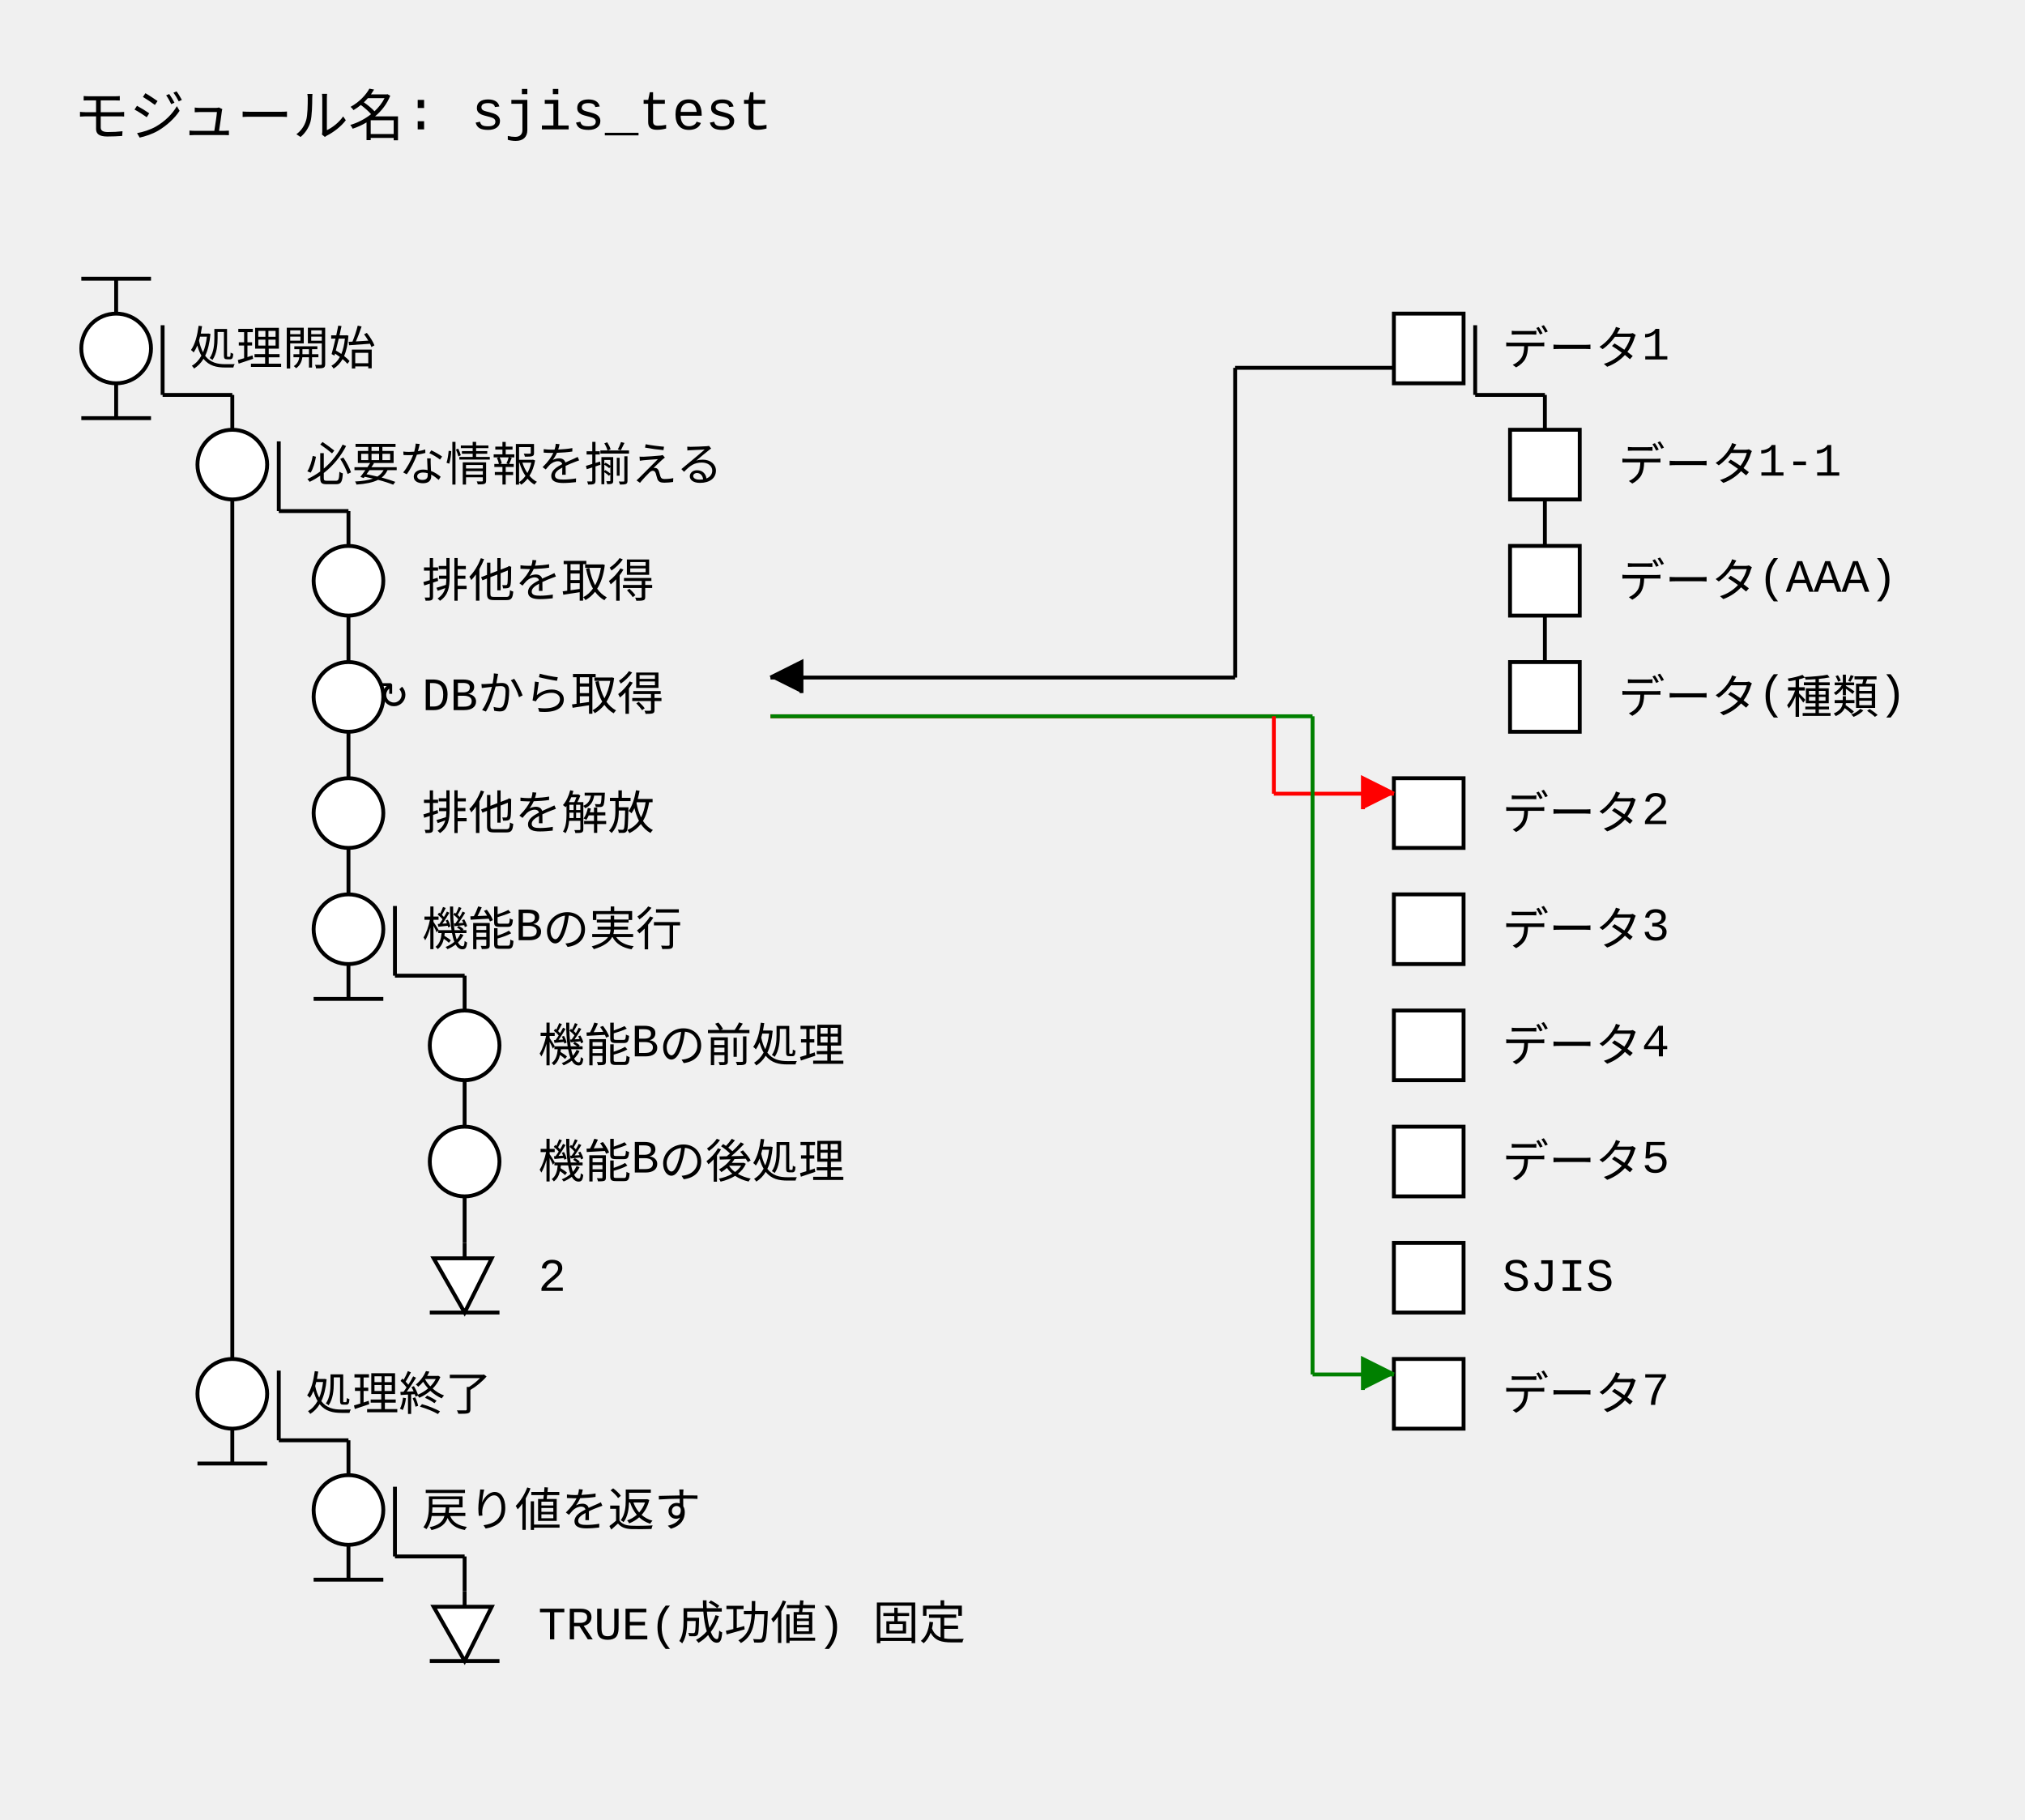
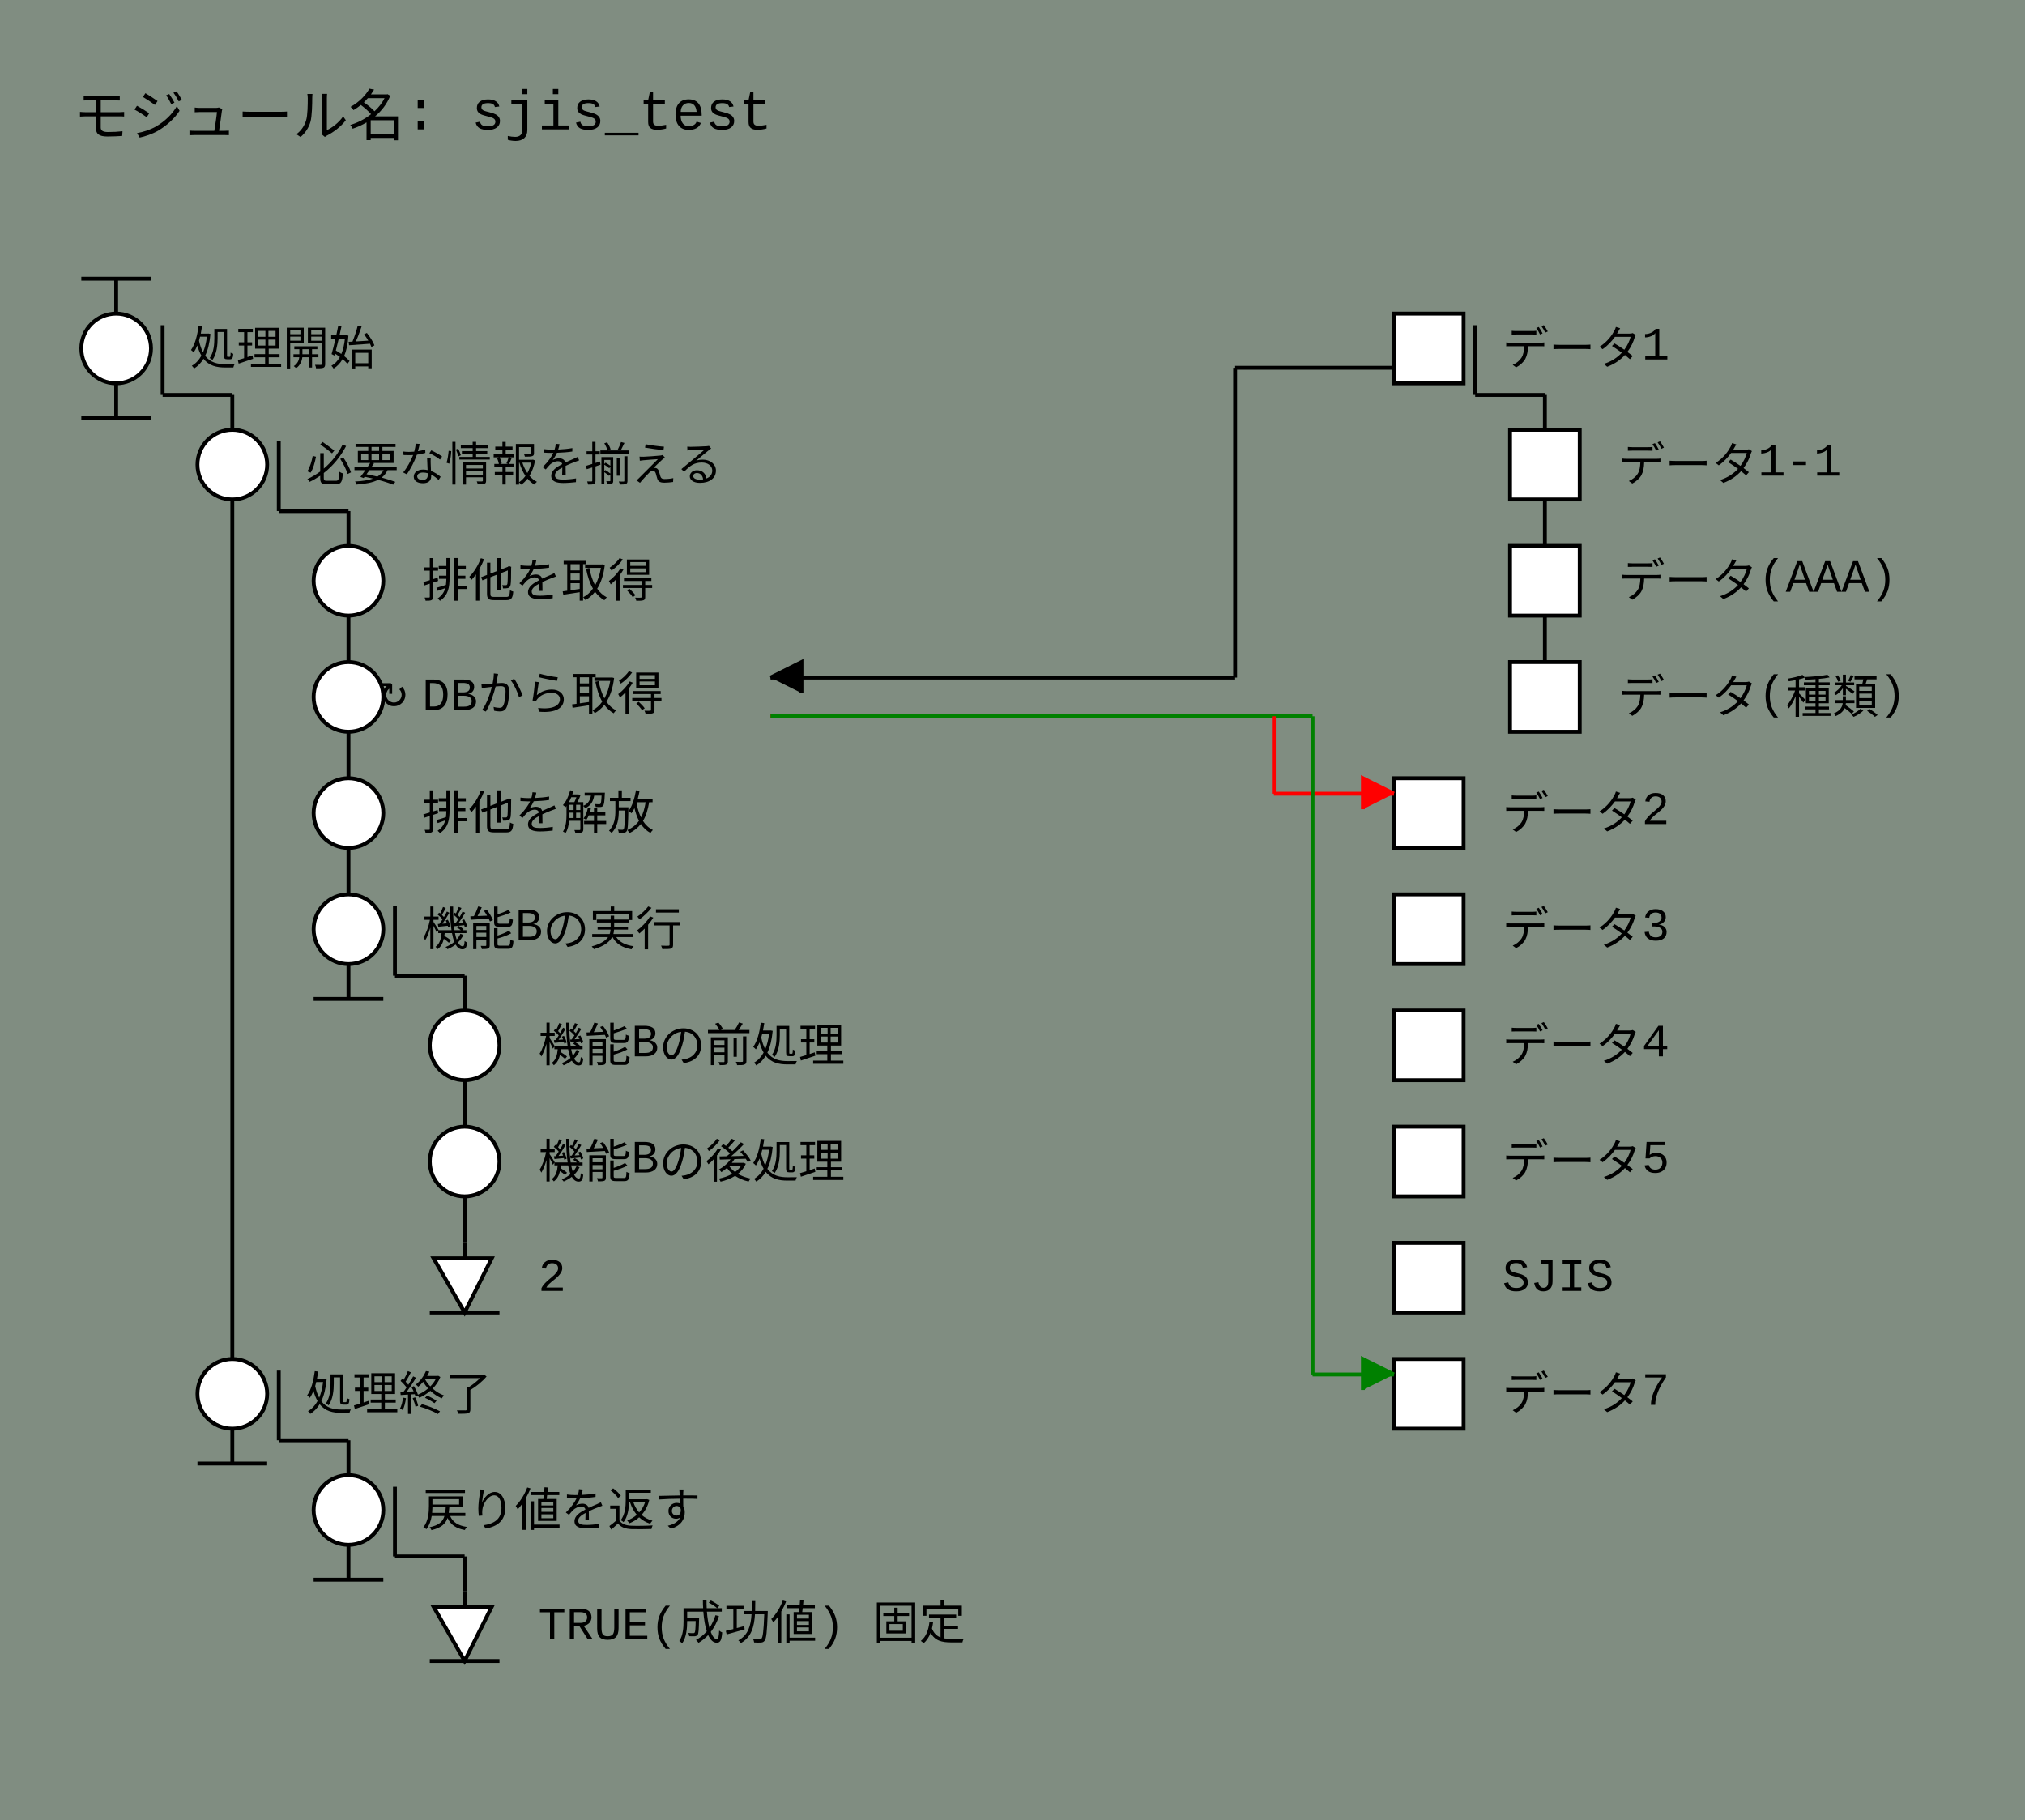
<svg xmlns="http://www.w3.org/2000/svg" width="523" height="470" style="background-color: #808d81">
+   <rect x="0" y="0" width="523" height="470" fill="#808d81" stroke="#808d81" />
  <text x="19" y="30" text-anchor="start" dominant-baseline="middle" font-family="Consolas, Meiryo UI, Courier New, monospace" font-size="120%" rotate="0">モジュール名: sjis_test</text>
  <circle cx="30" cy="90" r="9" fill="white" stroke="black" />
  <text x="49" y="90" text-anchor="start" dominant-baseline="middle" font-family="Consolas, Meiryo UI, Courier New, monospace" font-size="100%" rotate="0">処理開始</text>
  <line x1="30" y1="72" x2="30" y2="81" stroke="black" />
  <line x1="21" y1="72" x2="39" y2="72" stroke="black" />
  <line x1="30" y1="99" x2="30" y2="108" stroke="black" />
  <line x1="21" y1="108" x2="39" y2="108" stroke="black" />
  <circle cx="60" cy="120" r="9" fill="white" stroke="black" />
  <text x="79" y="120" text-anchor="start" dominant-baseline="middle" font-family="Consolas, Meiryo UI, Courier New, monospace" font-size="100%" rotate="0">必要な情報を揃える</text>
  <line x1="60" y1="102" x2="60" y2="111" stroke="black" />
  <line x1="42" y1="102" x2="60" y2="102" stroke="black" />
  <line x1="42" y1="84" x2="42" y2="102" stroke="black" />
  <circle cx="90" cy="150" r="9" fill="white" stroke="black" />
  <text x="109" y="150" text-anchor="start" dominant-baseline="middle" font-family="Consolas, Meiryo UI, Courier New, monospace" font-size="100%" rotate="0">排他を取得</text>
  <line x1="90" y1="132" x2="90" y2="141" stroke="black" />
  <line x1="72" y1="132" x2="90" y2="132" stroke="black" />
  <line x1="72" y1="114" x2="72" y2="132" stroke="black" />
  <circle cx="90" cy="180" r="9" fill="white" stroke="black" />
  <text x="98" y="179" text-anchor="start" dominant-baseline="middle" font-family="Consolas, Meiryo UI, Courier New, monospace" font-size="100%" rotate="240">↻</text>
  <text x="109" y="180" text-anchor="start" dominant-baseline="middle" font-family="Consolas, Meiryo UI, Courier New, monospace" font-size="100%" rotate="0">DBから取得</text>
  <line x1="90" y1="159" x2="90" y2="171" stroke="black" />
  <circle cx="90" cy="210" r="9" fill="white" stroke="black" />
  <text x="109" y="210" text-anchor="start" dominant-baseline="middle" font-family="Consolas, Meiryo UI, Courier New, monospace" font-size="100%" rotate="0">排他を解放</text>
  <line x1="90" y1="189" x2="90" y2="201" stroke="black" />
  <circle cx="90" cy="240" r="9" fill="white" stroke="black" />
  <text x="109" y="240" text-anchor="start" dominant-baseline="middle" font-family="Consolas, Meiryo UI, Courier New, monospace" font-size="100%" rotate="0">機能Bの実行</text>
  <line x1="90" y1="219" x2="90" y2="231" stroke="black" />
  <line x1="90" y1="249" x2="90" y2="258" stroke="black" />
  <line x1="81" y1="258" x2="99" y2="258" stroke="black" />
  <circle cx="120" cy="270" r="9" fill="white" stroke="black" />
  <text x="139" y="270" text-anchor="start" dominant-baseline="middle" font-family="Consolas, Meiryo UI, Courier New, monospace" font-size="100%" rotate="0">機能Bの前処理</text>
  <line x1="120" y1="252" x2="120" y2="261" stroke="black" />
  <line x1="102" y1="252" x2="120" y2="252" stroke="black" />
  <line x1="102" y1="234" x2="102" y2="252" stroke="black" />
  <circle cx="120" cy="300" r="9" fill="white" stroke="black" />
  <text x="139" y="300" text-anchor="start" dominant-baseline="middle" font-family="Consolas, Meiryo UI, Courier New, monospace" font-size="100%" rotate="0">機能Bの後処理</text>
  <line x1="120" y1="279" x2="120" y2="291" stroke="black" />
  <line x1="120" y1="321" x2="120" y2="330" stroke="black" />
  <polygon points="120 339 112 325 127 325" fill="white" stroke="black" />
  <line x1="111" y1="339" x2="129" y2="339" stroke="black" />
  <text x="139" y="330" text-anchor="start" dominant-baseline="middle" font-family="Consolas, Meiryo UI, Courier New, monospace" font-size="100%" rotate="0">2</text>
  <line x1="120" y1="309" x2="120" y2="321" stroke="black" />
  <circle cx="60" cy="360" r="9" fill="white" stroke="black" />
  <text x="79" y="360" text-anchor="start" dominant-baseline="middle" font-family="Consolas, Meiryo UI, Courier New, monospace" font-size="100%" rotate="0">処理終了</text>
  <line x1="60" y1="129" x2="60" y2="351" stroke="black" />
  <line x1="60" y1="369" x2="60" y2="378" stroke="black" />
  <line x1="51" y1="378" x2="69" y2="378" stroke="black" />
  <circle cx="90" cy="390" r="9" fill="white" stroke="black" />
  <text x="109" y="390" text-anchor="start" dominant-baseline="middle" font-family="Consolas, Meiryo UI, Courier New, monospace" font-size="100%" rotate="0">戻り値を返す</text>
  <line x1="90" y1="399" x2="90" y2="408" stroke="black" />
  <line x1="81" y1="408" x2="99" y2="408" stroke="black" />
  <line x1="90" y1="372" x2="90" y2="381" stroke="black" />
  <line x1="72" y1="372" x2="90" y2="372" stroke="black" />
  <line x1="72" y1="354" x2="72" y2="372" stroke="black" />
  <line x1="120" y1="411" x2="120" y2="420" stroke="black" />
  <polygon points="120 429 112 415 127 415" fill="white" stroke="black" />
  <line x1="111" y1="429" x2="129" y2="429" stroke="black" />
  <text x="139" y="420" text-anchor="start" dominant-baseline="middle" font-family="Consolas, Meiryo UI, Courier New, monospace" font-size="100%" rotate="0">TRUE(成功値) 固定</text>
  <line x1="120" y1="402" x2="120" y2="411" stroke="black" />
  <line x1="102" y1="402" x2="120" y2="402" stroke="black" />
  <line x1="102" y1="384" x2="102" y2="402" stroke="black" />
  <line x1="199" y1="175" x2="319" y2="175" stroke="black" />
  <path d="M 199 175 L 207 171 L 207 179" stroke="black" fill="black" />
  <line x1="199" y1="185" x2="329" y2="185" stroke="red" />
  <line x1="199" y1="185" x2="339" y2="185" stroke="green" />
  <rect x="360" y="81" width="18" height="18" fill="white" stroke="black" />
  <text x="388" y="90" text-anchor="start" dominant-baseline="middle" font-family="Consolas, Meiryo UI, Courier New, monospace" font-size="100%" rotate="0">データ1</text>
  <rect x="390" y="111" width="18" height="18" fill="white" stroke="black" />
  <text x="418" y="120" text-anchor="start" dominant-baseline="middle" font-family="Consolas, Meiryo UI, Courier New, monospace" font-size="100%" rotate="0">データ1-1</text>
  <line x1="399" y1="102" x2="399" y2="111" stroke="black" />
  <line x1="381" y1="102" x2="399" y2="102" stroke="black" />
  <line x1="381" y1="84" x2="381" y2="102" stroke="black" />
  <rect x="390" y="141" width="18" height="18" fill="white" stroke="black" />
  <text x="418" y="150" text-anchor="start" dominant-baseline="middle" font-family="Consolas, Meiryo UI, Courier New, monospace" font-size="100%" rotate="0">データ(AAA)</text>
  <line x1="399" y1="129" x2="399" y2="141" stroke="black" />
  <rect x="390" y="171" width="18" height="18" fill="white" stroke="black" />
  <text x="418" y="180" text-anchor="start" dominant-baseline="middle" font-family="Consolas, Meiryo UI, Courier New, monospace" font-size="100%" rotate="0">データ(種類)</text>
  <line x1="399" y1="159" x2="399" y2="171" stroke="black" />
  <rect x="360" y="201" width="18" height="18" fill="white" stroke="black" />
  <text x="388" y="210" text-anchor="start" dominant-baseline="middle" font-family="Consolas, Meiryo UI, Courier New, monospace" font-size="100%" rotate="0">データ2</text>
  <rect x="360" y="231" width="18" height="18" fill="white" stroke="black" />
  <text x="388" y="240" text-anchor="start" dominant-baseline="middle" font-family="Consolas, Meiryo UI, Courier New, monospace" font-size="100%" rotate="0">データ3</text>
  <rect x="360" y="261" width="18" height="18" fill="white" stroke="black" />
  <text x="388" y="270" text-anchor="start" dominant-baseline="middle" font-family="Consolas, Meiryo UI, Courier New, monospace" font-size="100%" rotate="0">データ4</text>
  <rect x="360" y="291" width="18" height="18" fill="white" stroke="black" />
  <text x="388" y="300" text-anchor="start" dominant-baseline="middle" font-family="Consolas, Meiryo UI, Courier New, monospace" font-size="100%" rotate="0">データ5</text>
  <rect x="360" y="321" width="18" height="18" fill="white" stroke="black" />
  <text x="388" y="330" text-anchor="start" dominant-baseline="middle" font-family="Consolas, Meiryo UI, Courier New, monospace" font-size="100%" rotate="0">SJIS</text>
  <rect x="360" y="351" width="18" height="18" fill="white" stroke="black" />
  <text x="388" y="360" text-anchor="start" dominant-baseline="middle" font-family="Consolas, Meiryo UI, Courier New, monospace" font-size="100%" rotate="0">データ7</text>
  <line x1="319" y1="95" x2="360" y2="95" stroke="black" />
  <line x1="329" y1="205" x2="360" y2="205" stroke="red" />
  <path d="M 360 205 L 352 201 L 352 209" stroke="red" fill="red" />
  <line x1="339" y1="355" x2="360" y2="355" stroke="green" />
  <path d="M 360 355 L 352 351 L 352 359" stroke="green" fill="green" />
  <line x1="319" y1="95" x2="319" y2="175" stroke="black" />
  <line x1="329" y1="185" x2="329" y2="205" stroke="red" />
  <line x1="339" y1="185" x2="339" y2="355" stroke="green" />
</svg>
